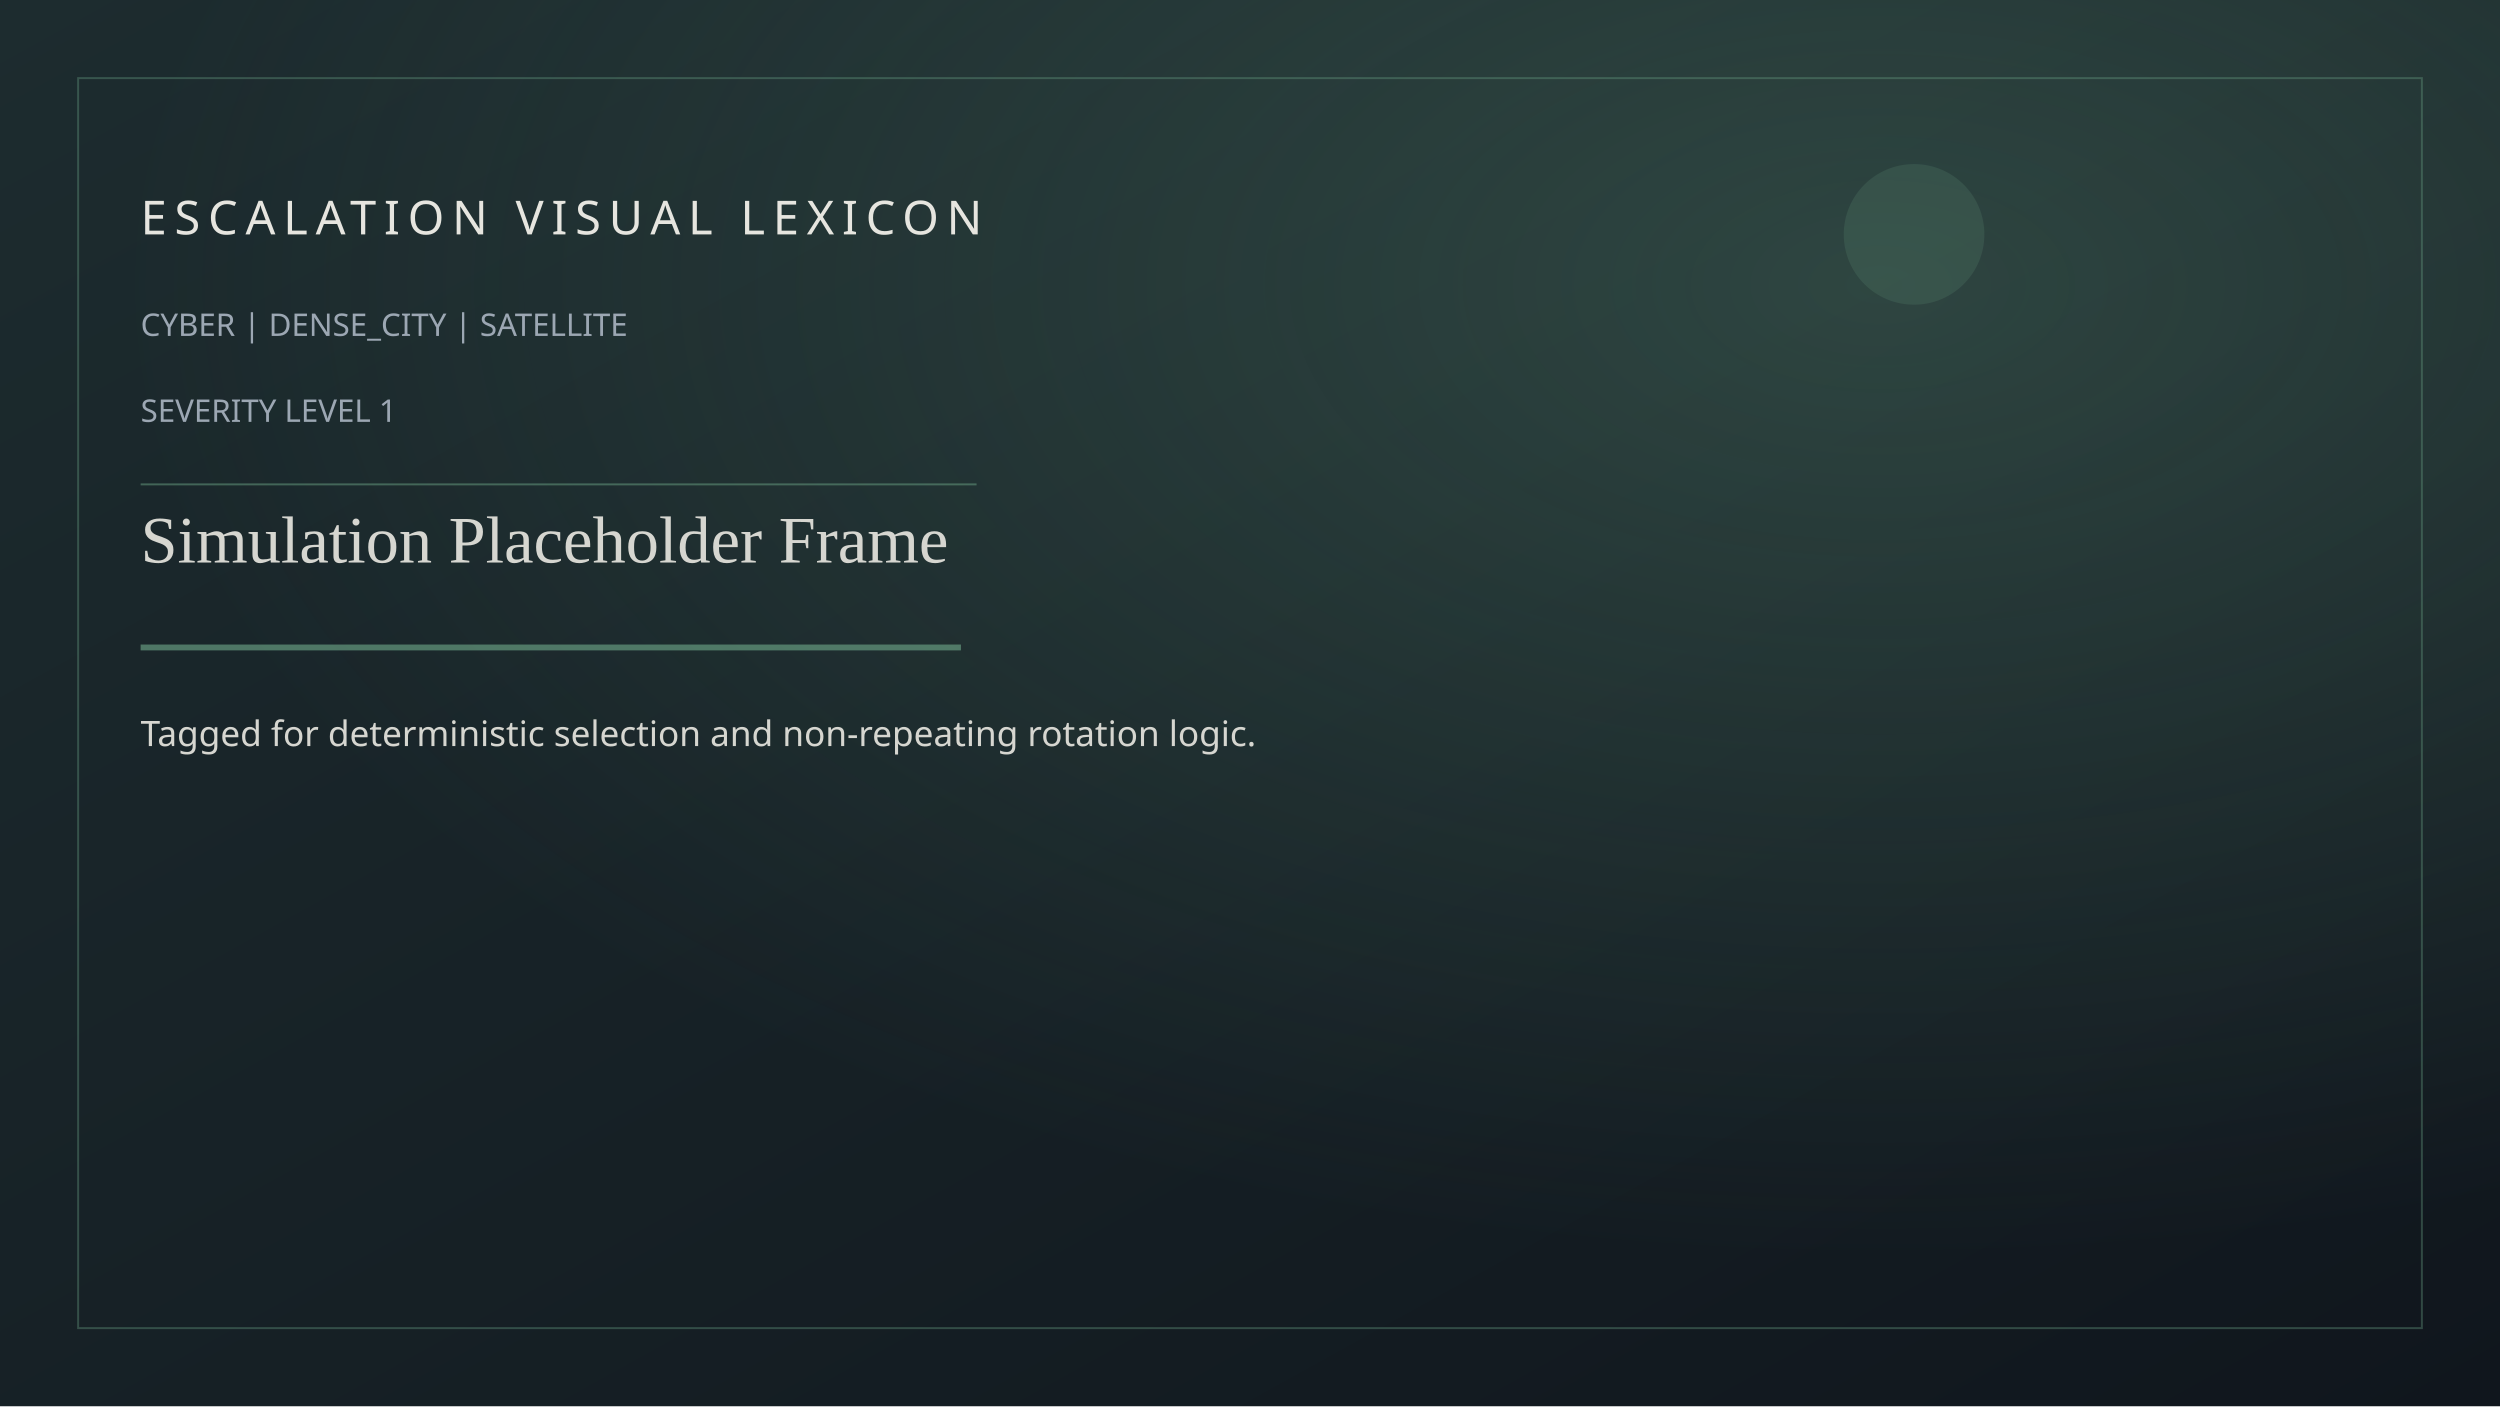
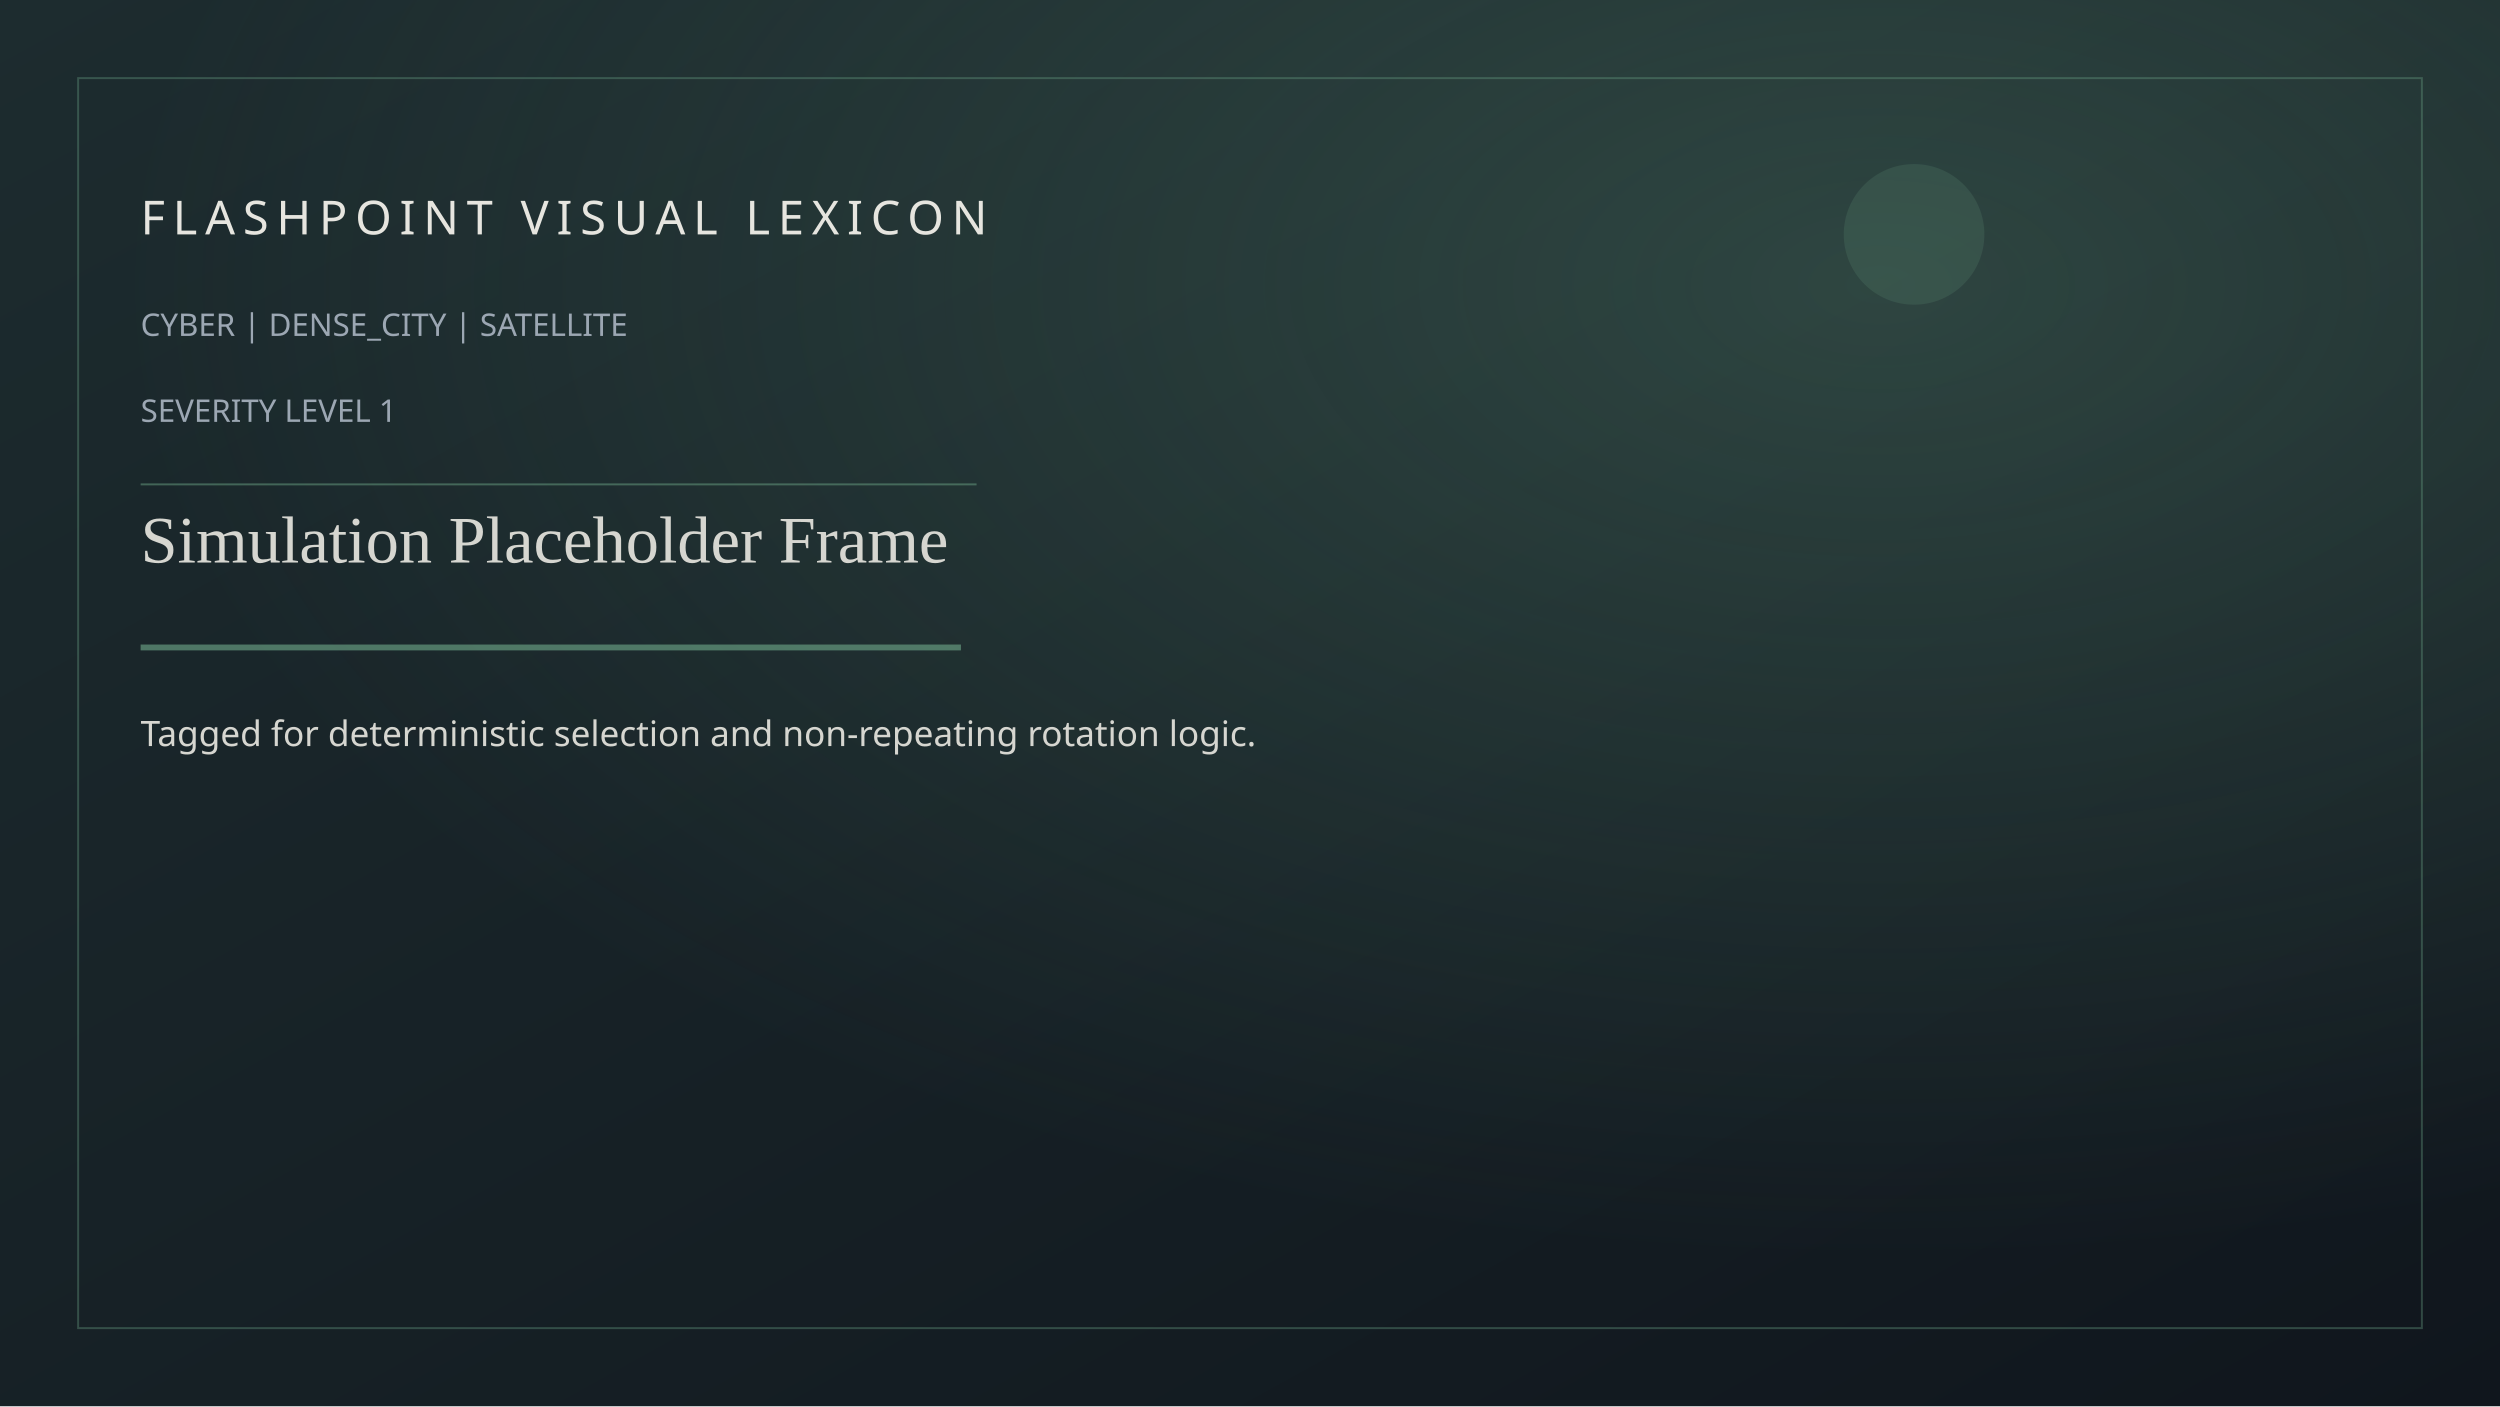
<svg xmlns="http://www.w3.org/2000/svg" width="1280" height="720" viewBox="0 0 1280 720">
  <defs>
    <linearGradient id="grad" x1="0" y1="0" x2="1" y2="1">
      <stop offset="0%" stop-color="#1d2c2f" />
      <stop offset="100%" stop-color="#10161d" />
    </linearGradient>
    <radialGradient id="glow" cx="75%" cy="20%" r="70%">
      <stop offset="0%" stop-color="#6aa285" stop-opacity="0.28" />
      <stop offset="100%" stop-color="#6aa285" stop-opacity="0" />
    </radialGradient>
  </defs>
  <rect width="1280" height="720" fill="url(#grad)" />
  <rect width="1280" height="720" fill="url(#glow)" />
  <rect x="40" y="40" width="1200" height="640" fill="none" stroke="#6aa285" stroke-opacity="0.36" />
  <circle cx="980" cy="120" r="36" fill="#6aa285" fill-opacity="0.17" />
-   <text x="72" y="120" fill="#e6e5df" font-family="IBM Plex Sans, sans-serif" font-size="24" letter-spacing="4">ESCALATION VISUAL LEXICON</text>
+   <text x="72" y="120" fill="#e6e5df" font-family="IBM Plex Sans, sans-serif" font-size="24" letter-spacing="4">FLASHPOINT VISUAL LEXICON</text>
  <text x="72" y="172" fill="#9ca7b3" font-family="IBM Plex Sans, sans-serif" font-size="16">CYBER | DENSE_CITY | SATELLITE</text>
  <text x="72" y="216" fill="#9ca7b3" font-family="IBM Plex Sans, sans-serif" font-size="16">SEVERITY LEVEL 1</text>
  <line x1="72" y1="248" x2="500" y2="248" stroke="#6aa285" stroke-opacity="0.5" />
  <text x="72" y="288" fill="#d6d6d0" font-family="Source Serif 4, serif" font-size="34">Simulation Placeholder Frame</text>
  <rect x="72" y="330" width="420" height="3" fill="#6aa285" fill-opacity="0.65" />
  <text x="72" y="382" fill="#d6d6d0" font-family="IBM Plex Sans, sans-serif" font-size="18">Tagged for deterministic selection and non-repeating rotation logic.</text>
</svg>
